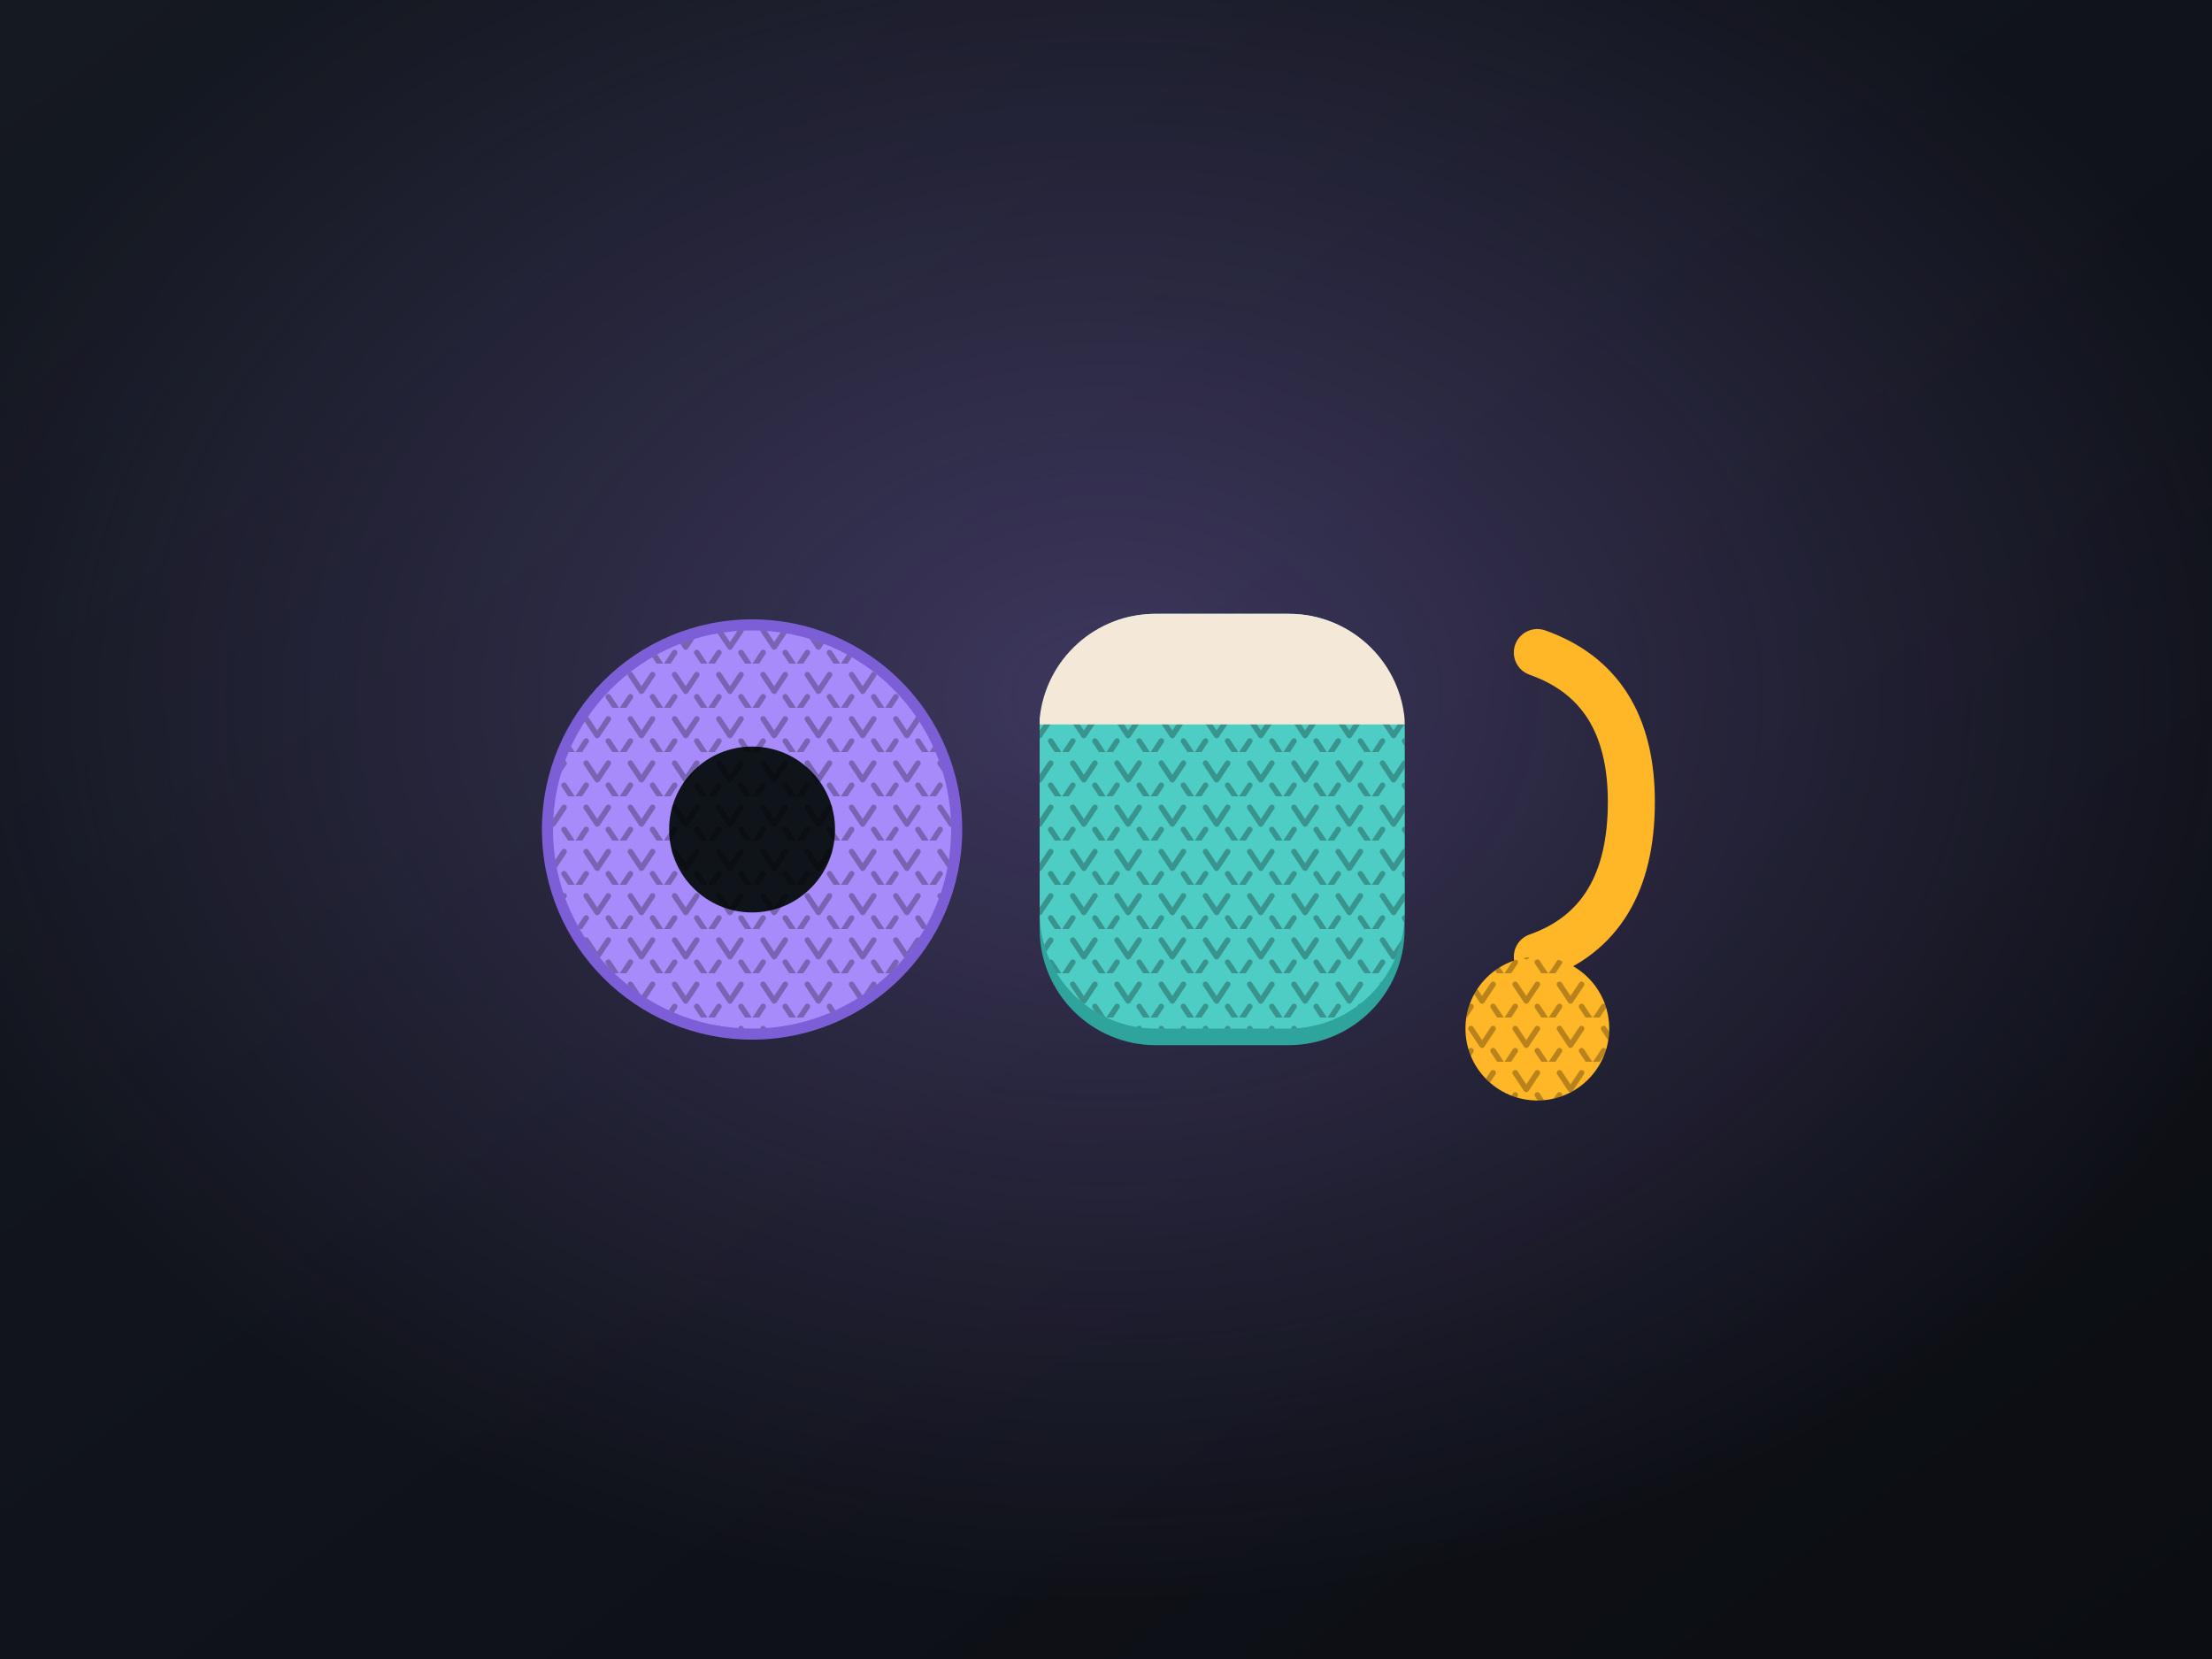
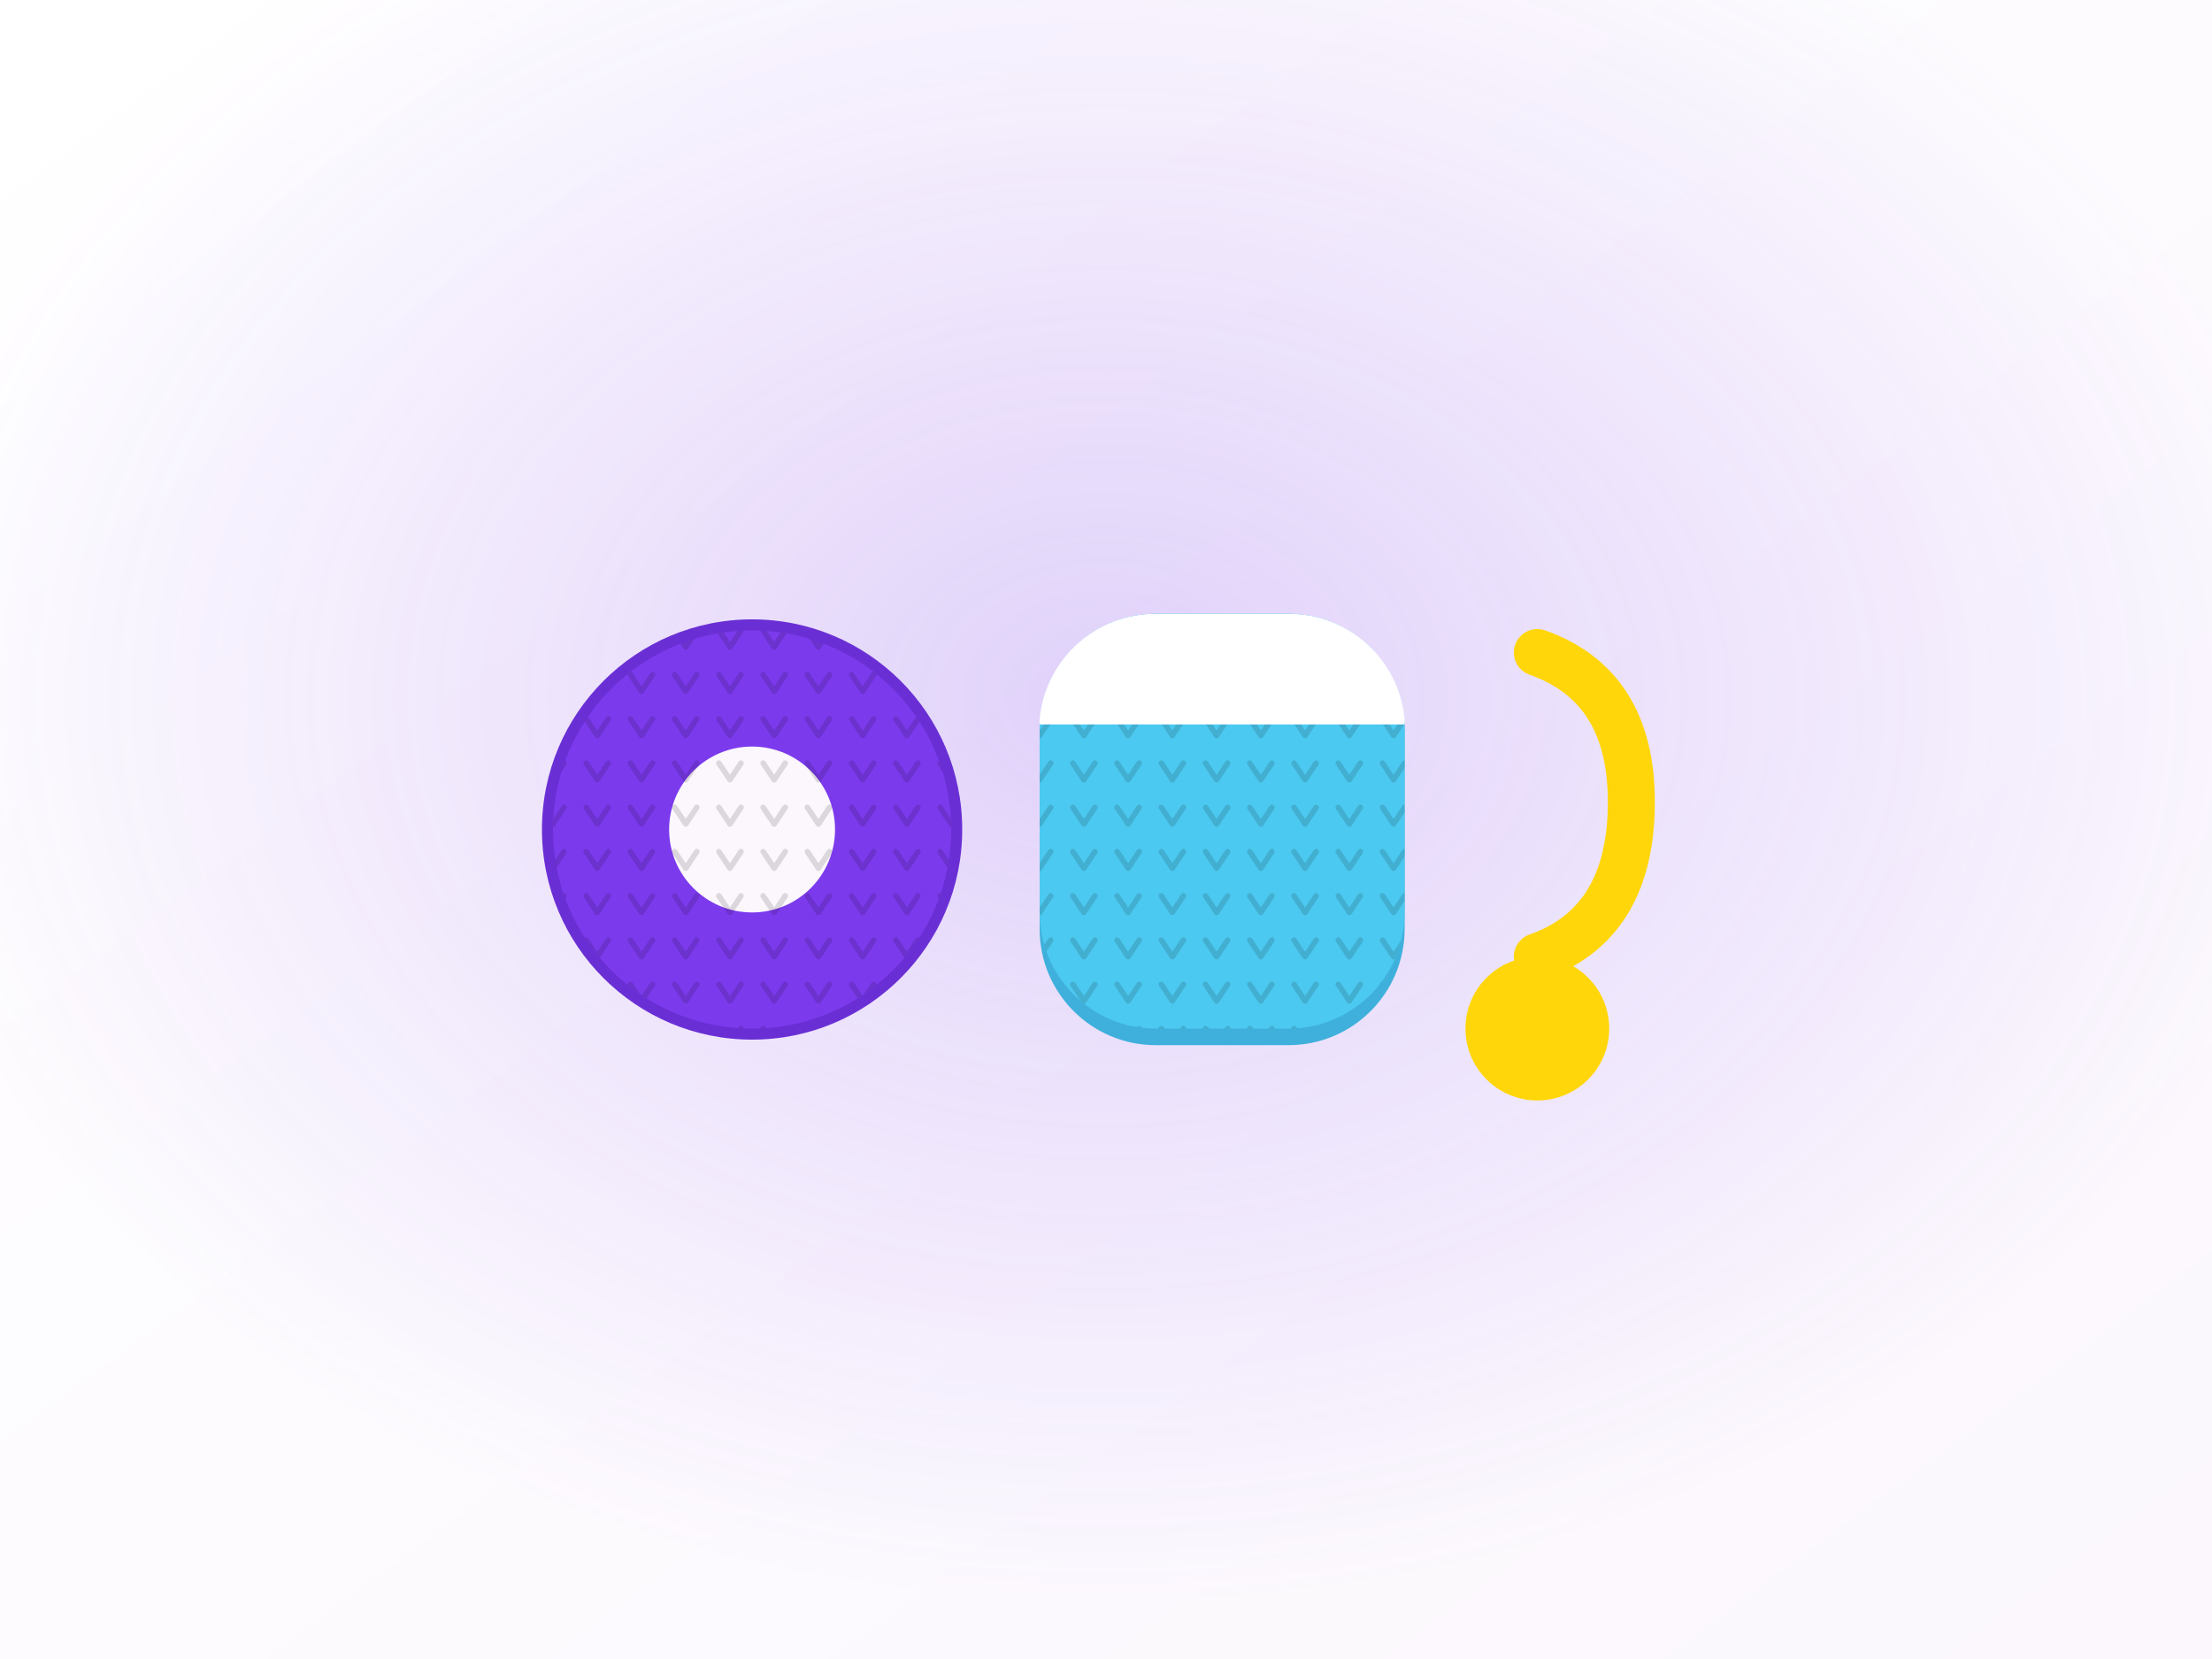
<svg xmlns="http://www.w3.org/2000/svg" width="800" height="600" viewBox="0 0 800 600" fill="none" role="img" aria-labelledby="t d">
  <defs>
    <linearGradient id="bg" x1="0" y1="0" x2="1" y2="1">
-       <stop offset="0%" stop-color="#151922" />
-       <stop offset="100%" stop-color="#0B0D12" />
+       <stop offset="0%" stop-color="#FFFFFF" />
+       <stop offset="100%" stop-color="#FBF7FD" />
    </linearGradient>
    <radialGradient id="glow" cx="0.5" cy="0.42" r="0.55">
-       <stop offset="0%" stop-color="#A78BFA" stop-opacity="0.30" />
-       <stop offset="100%" stop-color="#A78BFA" stop-opacity="0" />
+       <stop offset="0%" stop-color="#7C3AED" stop-opacity="0.22" />
+       <stop offset="100%" stop-color="#7C3AED" stop-opacity="0" />
    </radialGradient>
    <pattern id="st" width="16" height="16" patternUnits="userSpaceOnUse">
-       <path d="M4 4 L8 10 L12 4" fill="none" stroke="rgba(0,0,0,0.28)" stroke-width="2" stroke-linecap="round" stroke-linejoin="round" />
-       <path d="M-4 12 L0 18 L4 12 M12 12 L16 18 L20 12" fill="none" stroke="rgba(0,0,0,0.28)" stroke-width="2" stroke-linecap="round" stroke-linejoin="round" />
+       <path d="M4 4 L8 10 L12 4" fill="none" stroke="rgba(0,0,0,0.13)" stroke-width="2" stroke-linecap="round" stroke-linejoin="round" />
    </pattern>
  </defs>
  <rect width="800" height="600" fill="url(#bg)" />
  <rect width="800" height="600" fill="url(#glow)" />
-   <circle cx="272" cy="300" r="76" fill="#7C5FD6" />
-   <circle cx="272" cy="300" r="72" fill="#A78BFA" />
-   <circle cx="272" cy="300" r="30" fill="#0F131A" />
+   <circle cx="272" cy="300" r="76" fill="#6A2FD4" />
+   <circle cx="272" cy="300" r="72" fill="#7C3AED" />
+   <circle cx="272" cy="300" r="30" fill="#FBF7FD" />
  <circle cx="272" cy="300" r="72" fill="url(#st)" />
-   <rect x="376" y="222" width="132" height="156" rx="42" fill="#2FA49C" />
-   <rect x="376" y="222" width="132" height="150" rx="42" fill="#4ECDC4" />
+   <rect x="376" y="222" width="132" height="156" rx="42" fill="#3FB0DC" />
+   <rect x="376" y="222" width="132" height="150" rx="42" fill="#4CC9F0" />
  <rect x="376" y="222" width="132" height="150" rx="42" fill="url(#st)" />
-   <path d="M376 262 v-2 a42 42 0 0 1 42 -38 h48 a42 42 0 0 1 42 38 v2 Z" fill="#F4E9D8" />
-   <path d="M556 236 q34 12 34 54 q0 44 -34 56" fill="none" stroke="#FFB627" stroke-width="17" stroke-linecap="round" />
-   <circle cx="556" cy="372" r="26" fill="#FFB627" />
-   <circle cx="556" cy="372" r="26" fill="url(#st)" />
+   <path d="M376 262 v-2 a42 42 0 0 1 42 -38 h48 a42 42 0 0 1 42 38 v2 Z" fill="#FFFFFF" />
+   <path d="M556 236 q34 12 34 54 q0 44 -34 56" fill="none" stroke="#FFD60A" stroke-width="17" stroke-linecap="round" />
+   <circle cx="556" cy="372" r="26" fill="#FFD60A" />
</svg>
